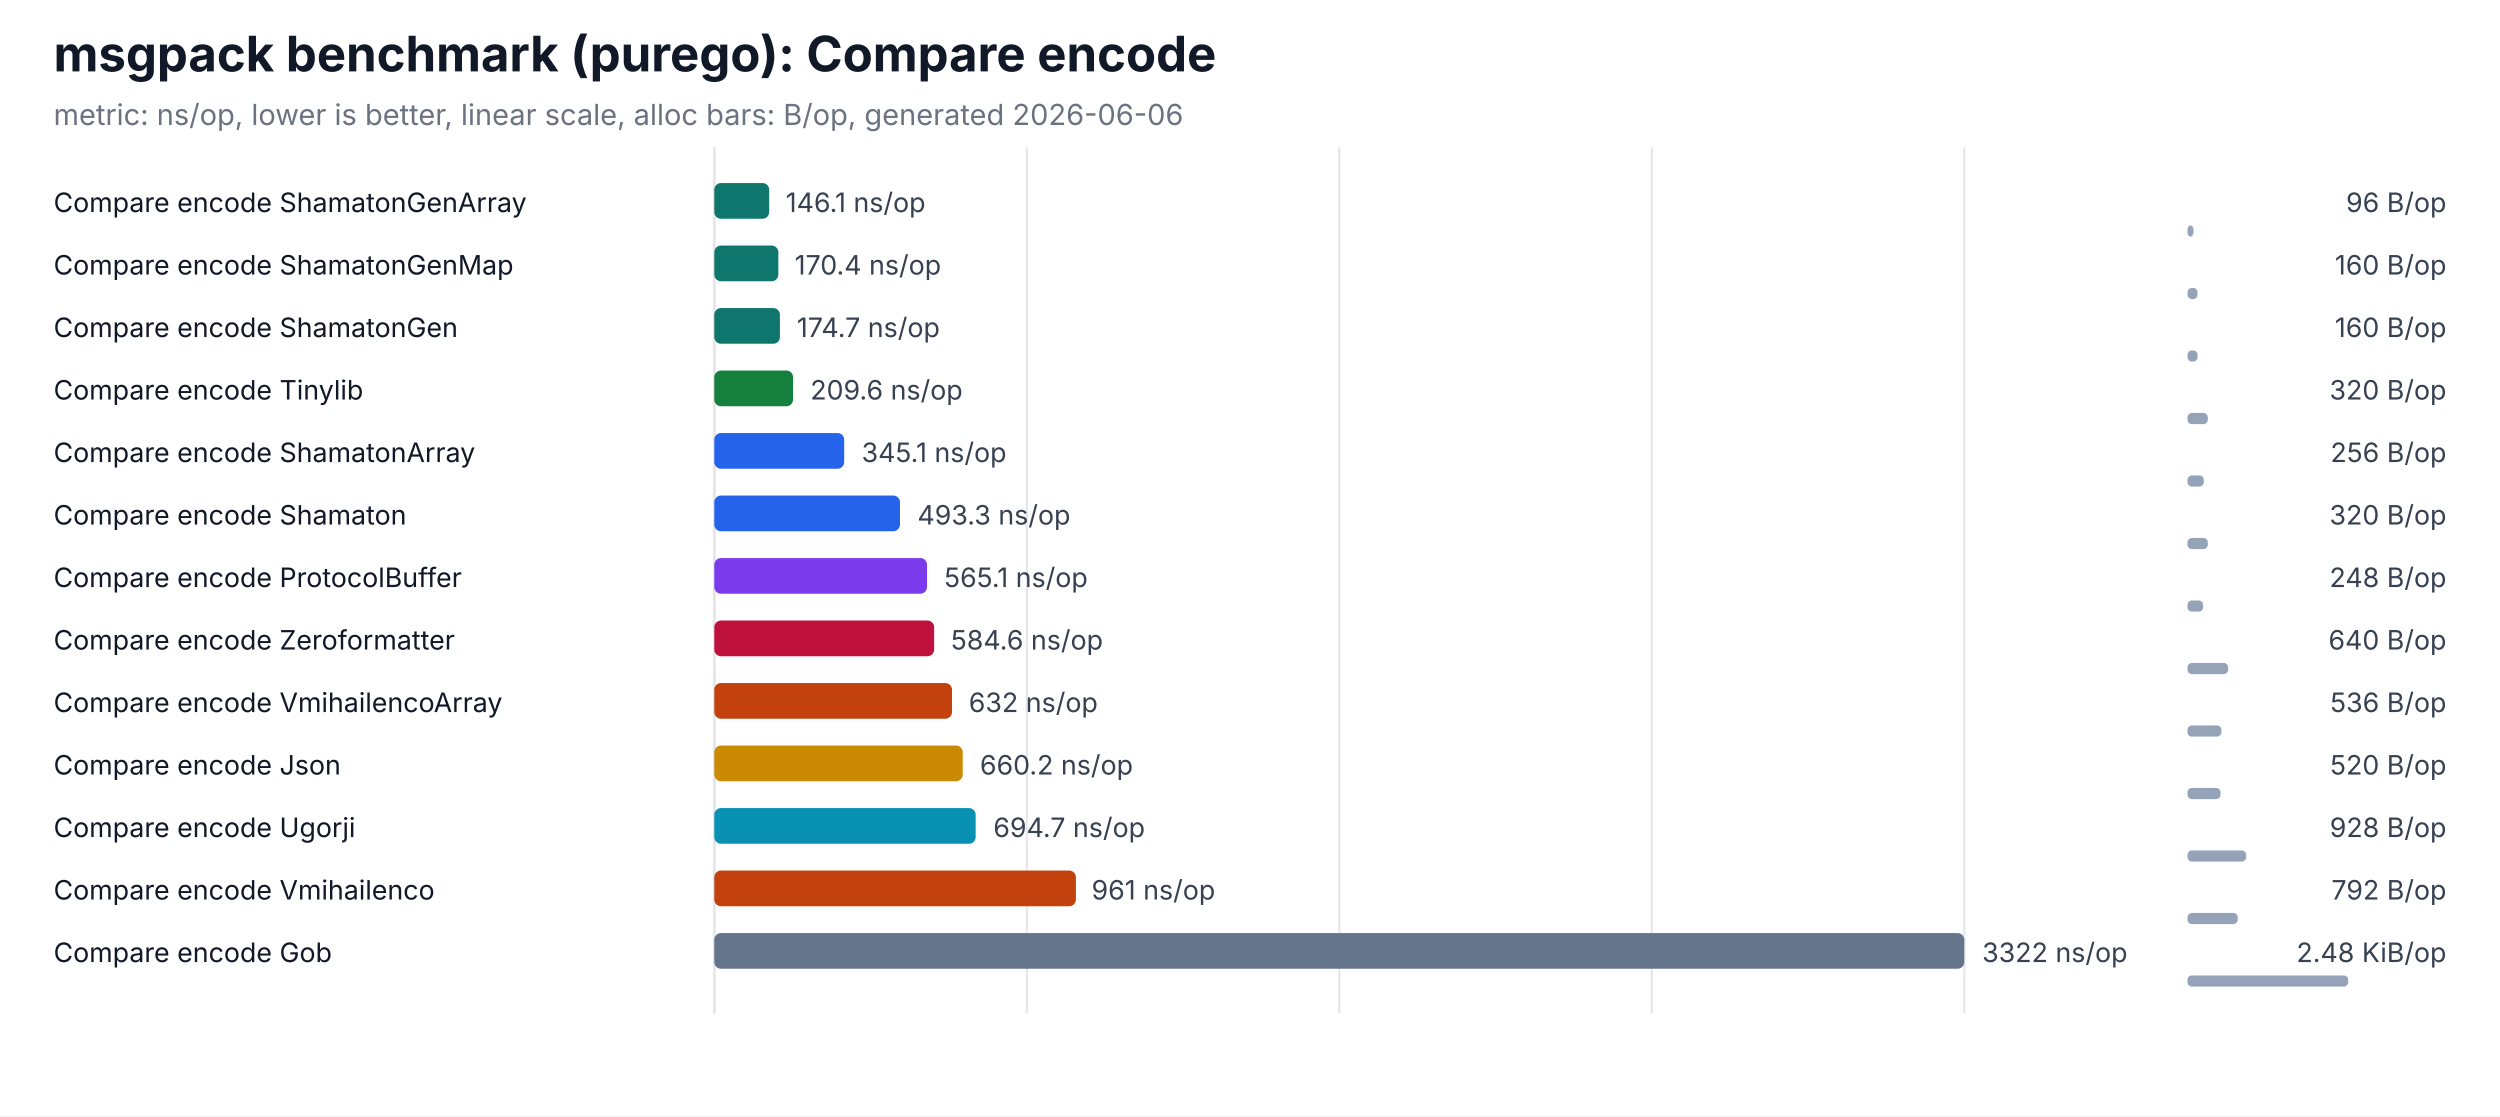
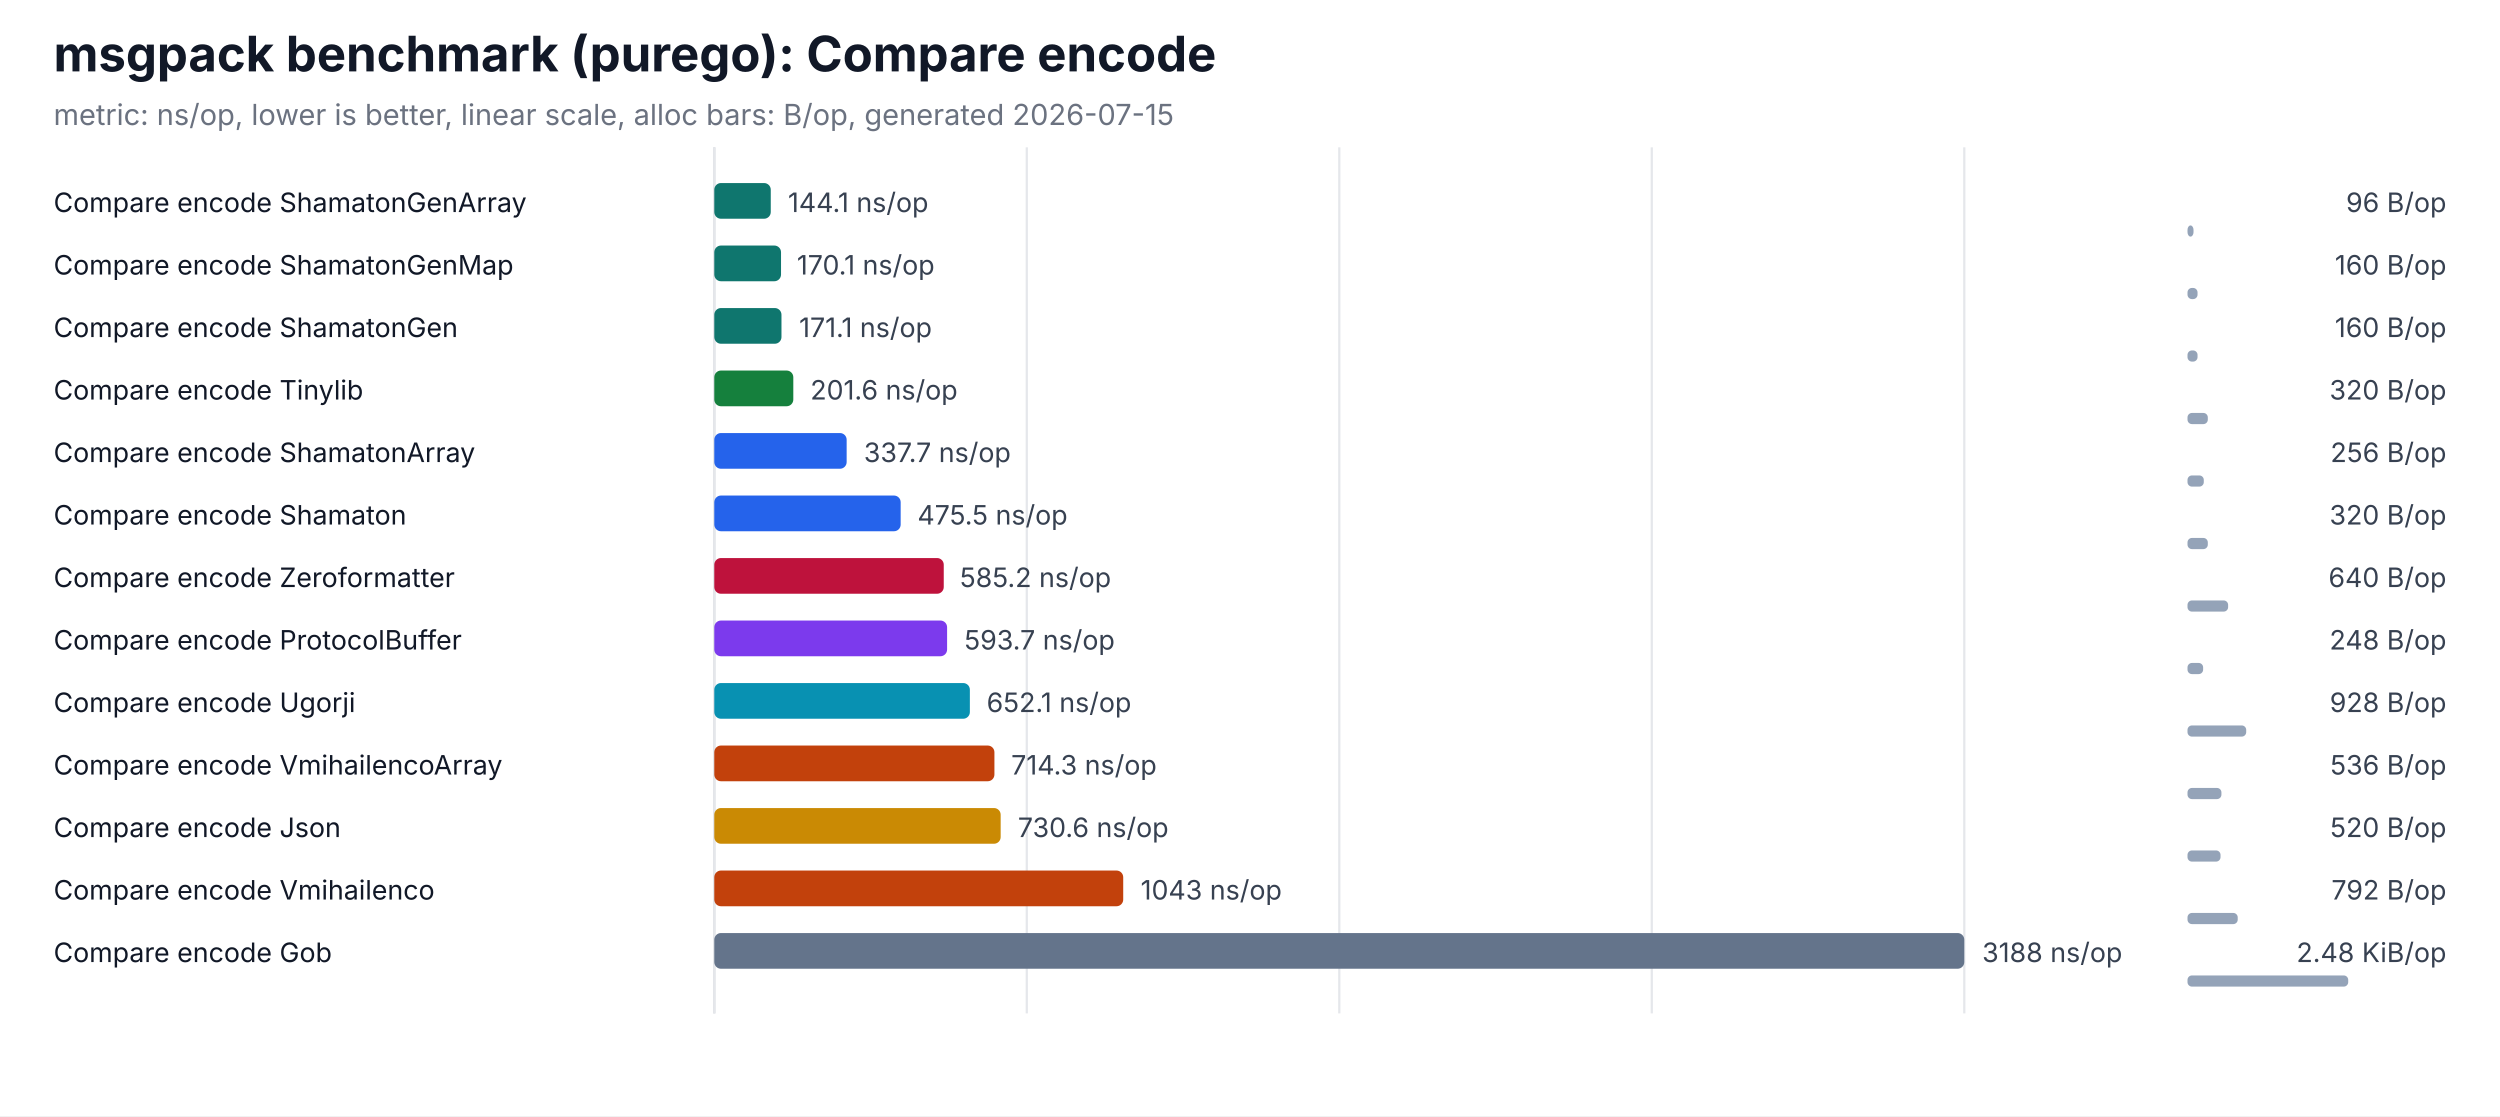
<svg xmlns="http://www.w3.org/2000/svg" width="1120" height="500" viewBox="0 0 1120 500" role="img" aria-label="msgpack benchmark (purego): Compare encode">
  <rect class="background" width="100%" height="100%" />
  <style>
svg{color-scheme:light dark}
.background{fill:#ffffff}
text{font-family:-apple-system,BlinkMacSystemFont,"Segoe UI",sans-serif;fill:#111827}
.subtitle{fill:#6b7280;font-size:13px}
.label{font-size:12px}
.value{fill:#374151;font-size:12px}
.allocbar{fill:#94a3b8}
.axis{stroke:#d1d5db;stroke-width:1}
.grid{stroke:#e5e7eb;stroke-width:1}
@media (prefers-color-scheme:dark){
.background{fill:#111827}
text{fill:#f9fafb}
.subtitle{fill:#9ca3af}
.value{fill:#d1d5db}
.allocbar{fill:#9ca3af}
.axis{stroke:#4b5563}
.grid{stroke:#374151}
}
</style>
  <text x="24" y="32" font-size="22" font-weight="700">msgpack benchmark (purego): Compare encode</text>
-   <text x="24" y="56" class="subtitle">metric: ns/op, lower is better, linear scale, alloc bars: B/op, generated 2026-06-06</text>
+   <text x="24" y="56" class="subtitle">metric: ns/op, lower is better, linear scale, alloc bars: B/op, generated 2026-07-15</text>
  <line x1="320" y1="66" x2="320" y2="454" class="axis" />
  <line x1="320" y1="66" x2="320" y2="454" class="grid" />
  <line x1="460" y1="66" x2="460" y2="454" class="grid" />
  <line x1="600" y1="66" x2="600" y2="454" class="grid" />
  <line x1="740" y1="66" x2="740" y2="454" class="grid" />
  <line x1="880" y1="66" x2="880" y2="454" class="grid" />
  <text x="24" y="95" class="label">Compare encode ShamatonGenArray</text>
-   <rect x="320" y="82" width="24.6" height="16" rx="3" fill="#0f766e" />
-   <text x="352" y="95" class="value">146.1 ns/op</text>
+   <rect x="320" y="82" width="25.3" height="16" rx="3" fill="#0f766e" />
+   <text x="353" y="95" class="value">144.1 ns/op</text>
  <rect x="980" y="101" width="2.7" height="5" rx="2" class="allocbar" />
  <text x="1096" y="95" class="value" text-anchor="end">96 B/op</text>
  <text x="24" y="123" class="label">Compare encode ShamatonGenMap</text>
-   <rect x="320" y="110" width="28.7" height="16" rx="3" fill="#0f766e" />
-   <text x="356" y="123" class="value">170.4 ns/op</text>
+   <rect x="320" y="110" width="29.9" height="16" rx="3" fill="#0f766e" />
+   <text x="357" y="123" class="value">170.1 ns/op</text>
  <rect x="980" y="129" width="4.5" height="5" rx="2" class="allocbar" />
  <text x="1096" y="123" class="value" text-anchor="end">160 B/op</text>
  <text x="24" y="151" class="label">Compare encode ShamatonGen</text>
-   <rect x="320" y="138" width="29.4" height="16" rx="3" fill="#0f766e" />
-   <text x="357" y="151" class="value">174.7 ns/op</text>
+   <rect x="320" y="138" width="30.1" height="16" rx="3" fill="#0f766e" />
+   <text x="358" y="151" class="value">171.1 ns/op</text>
  <rect x="980" y="157" width="4.5" height="5" rx="2" class="allocbar" />
  <text x="1096" y="151" class="value" text-anchor="end">160 B/op</text>
  <text x="24" y="179" class="label">Compare encode Tinylib</text>
-   <rect x="320" y="166" width="35.3" height="16" rx="3" fill="#15803d" />
-   <text x="363" y="179" class="value">209.6 ns/op</text>
+   <rect x="320" y="166" width="35.4" height="16" rx="3" fill="#15803d" />
+   <text x="363" y="179" class="value">201.6 ns/op</text>
  <rect x="980" y="185" width="9.1" height="5" rx="2" class="allocbar" />
  <text x="1096" y="179" class="value" text-anchor="end">320 B/op</text>
  <text x="24" y="207" class="label">Compare encode ShamatonArray</text>
-   <rect x="320" y="194" width="58.2" height="16" rx="3" fill="#2563eb" />
-   <text x="386" y="207" class="value">345.1 ns/op</text>
+   <rect x="320" y="194" width="59.3" height="16" rx="3" fill="#2563eb" />
+   <text x="387" y="207" class="value">337.7 ns/op</text>
  <rect x="980" y="213" width="7.3" height="5" rx="2" class="allocbar" />
  <text x="1096" y="207" class="value" text-anchor="end">256 B/op</text>
  <text x="24" y="235" class="label">Compare encode Shamaton</text>
-   <rect x="320" y="222" width="83.2" height="16" rx="3" fill="#2563eb" />
-   <text x="411" y="235" class="value">493.3 ns/op</text>
+   <rect x="320" y="222" width="83.5" height="16" rx="3" fill="#2563eb" />
+   <text x="411" y="235" class="value">475.5 ns/op</text>
  <rect x="980" y="241" width="9.1" height="5" rx="2" class="allocbar" />
  <text x="1096" y="235" class="value" text-anchor="end">320 B/op</text>
-   <text x="24" y="263" class="label">Compare encode ProtocolBuffer</text>
-   <rect x="320" y="250" width="95.3" height="16" rx="3" fill="#7c3aed" />
-   <text x="423" y="263" class="value">565.1 ns/op</text>
-   <rect x="980" y="269" width="7.0" height="5" rx="2" class="allocbar" />
-   <text x="1096" y="263" class="value" text-anchor="end">248 B/op</text>
-   <text x="24" y="291" class="label">Compare encode Zeroformatter</text>
-   <rect x="320" y="278" width="98.5" height="16" rx="3" fill="#be123c" />
-   <text x="426" y="291" class="value">584.6 ns/op</text>
-   <rect x="980" y="297" width="18.2" height="5" rx="2" class="allocbar" />
-   <text x="1096" y="291" class="value" text-anchor="end">640 B/op</text>
-   <text x="24" y="319" class="label">Compare encode VmihailencoArray</text>
-   <rect x="320" y="306" width="106.5" height="16" rx="3" fill="#c2410c" />
-   <text x="434" y="319" class="value">632 ns/op</text>
-   <rect x="980" y="325" width="15.2" height="5" rx="2" class="allocbar" />
-   <text x="1096" y="319" class="value" text-anchor="end">536 B/op</text>
-   <text x="24" y="347" class="label">Compare encode Json</text>
-   <rect x="320" y="334" width="111.3" height="16" rx="3" fill="#ca8a04" />
-   <text x="439" y="347" class="value">660.2 ns/op</text>
-   <rect x="980" y="353" width="14.8" height="5" rx="2" class="allocbar" />
-   <text x="1096" y="347" class="value" text-anchor="end">520 B/op</text>
-   <text x="24" y="375" class="label">Compare encode Ugorji</text>
-   <rect x="320" y="362" width="117.1" height="16" rx="3" fill="#0891b2" />
-   <text x="445" y="375" class="value">694.7 ns/op</text>
-   <rect x="980" y="381" width="26.3" height="5" rx="2" class="allocbar" />
-   <text x="1096" y="375" class="value" text-anchor="end">928 B/op</text>
+   <text x="24" y="263" class="label">Compare encode Zeroformatter</text>
+   <rect x="320" y="250" width="102.8" height="16" rx="3" fill="#be123c" />
+   <text x="430" y="263" class="value">585.2 ns/op</text>
+   <rect x="980" y="269" width="18.2" height="5" rx="2" class="allocbar" />
+   <text x="1096" y="263" class="value" text-anchor="end">640 B/op</text>
+   <text x="24" y="291" class="label">Compare encode ProtocolBuffer</text>
+   <rect x="320" y="278" width="104.3" height="16" rx="3" fill="#7c3aed" />
+   <text x="432" y="291" class="value">593.7 ns/op</text>
+   <rect x="980" y="297" width="7.0" height="5" rx="2" class="allocbar" />
+   <text x="1096" y="291" class="value" text-anchor="end">248 B/op</text>
+   <text x="24" y="319" class="label">Compare encode Ugorji</text>
+   <rect x="320" y="306" width="114.5" height="16" rx="3" fill="#0891b2" />
+   <text x="442" y="319" class="value">652.1 ns/op</text>
+   <rect x="980" y="325" width="26.3" height="5" rx="2" class="allocbar" />
+   <text x="1096" y="319" class="value" text-anchor="end">928 B/op</text>
+   <text x="24" y="347" class="label">Compare encode VmihailencoArray</text>
+   <rect x="320" y="334" width="125.5" height="16" rx="3" fill="#c2410c" />
+   <text x="453" y="347" class="value">714.3 ns/op</text>
+   <rect x="980" y="353" width="15.2" height="5" rx="2" class="allocbar" />
+   <text x="1096" y="347" class="value" text-anchor="end">536 B/op</text>
+   <text x="24" y="375" class="label">Compare encode Json</text>
+   <rect x="320" y="362" width="128.3" height="16" rx="3" fill="#ca8a04" />
+   <text x="456" y="375" class="value">730.6 ns/op</text>
+   <rect x="980" y="381" width="14.8" height="5" rx="2" class="allocbar" />
+   <text x="1096" y="375" class="value" text-anchor="end">520 B/op</text>
  <text x="24" y="403" class="label">Compare encode Vmihailenco</text>
-   <rect x="320" y="390" width="162.0" height="16" rx="3" fill="#c2410c" />
-   <text x="489" y="403" class="value">961 ns/op</text>
+   <rect x="320" y="390" width="183.2" height="16" rx="3" fill="#c2410c" />
+   <text x="511" y="403" class="value">1043 ns/op</text>
  <rect x="980" y="409" width="22.5" height="5" rx="2" class="allocbar" />
  <text x="1096" y="403" class="value" text-anchor="end">792 B/op</text>
  <text x="24" y="431" class="label">Compare encode Gob</text>
  <rect x="320" y="418" width="560.0" height="16" rx="3" fill="#64748b" />
-   <text x="888" y="431" class="value">3322 ns/op</text>
+   <text x="888" y="431" class="value">3188 ns/op</text>
  <rect x="980" y="437" width="72.0" height="5" rx="2" class="allocbar" />
  <text x="1096" y="431" class="value" text-anchor="end">2.48 KiB/op</text>
</svg>
